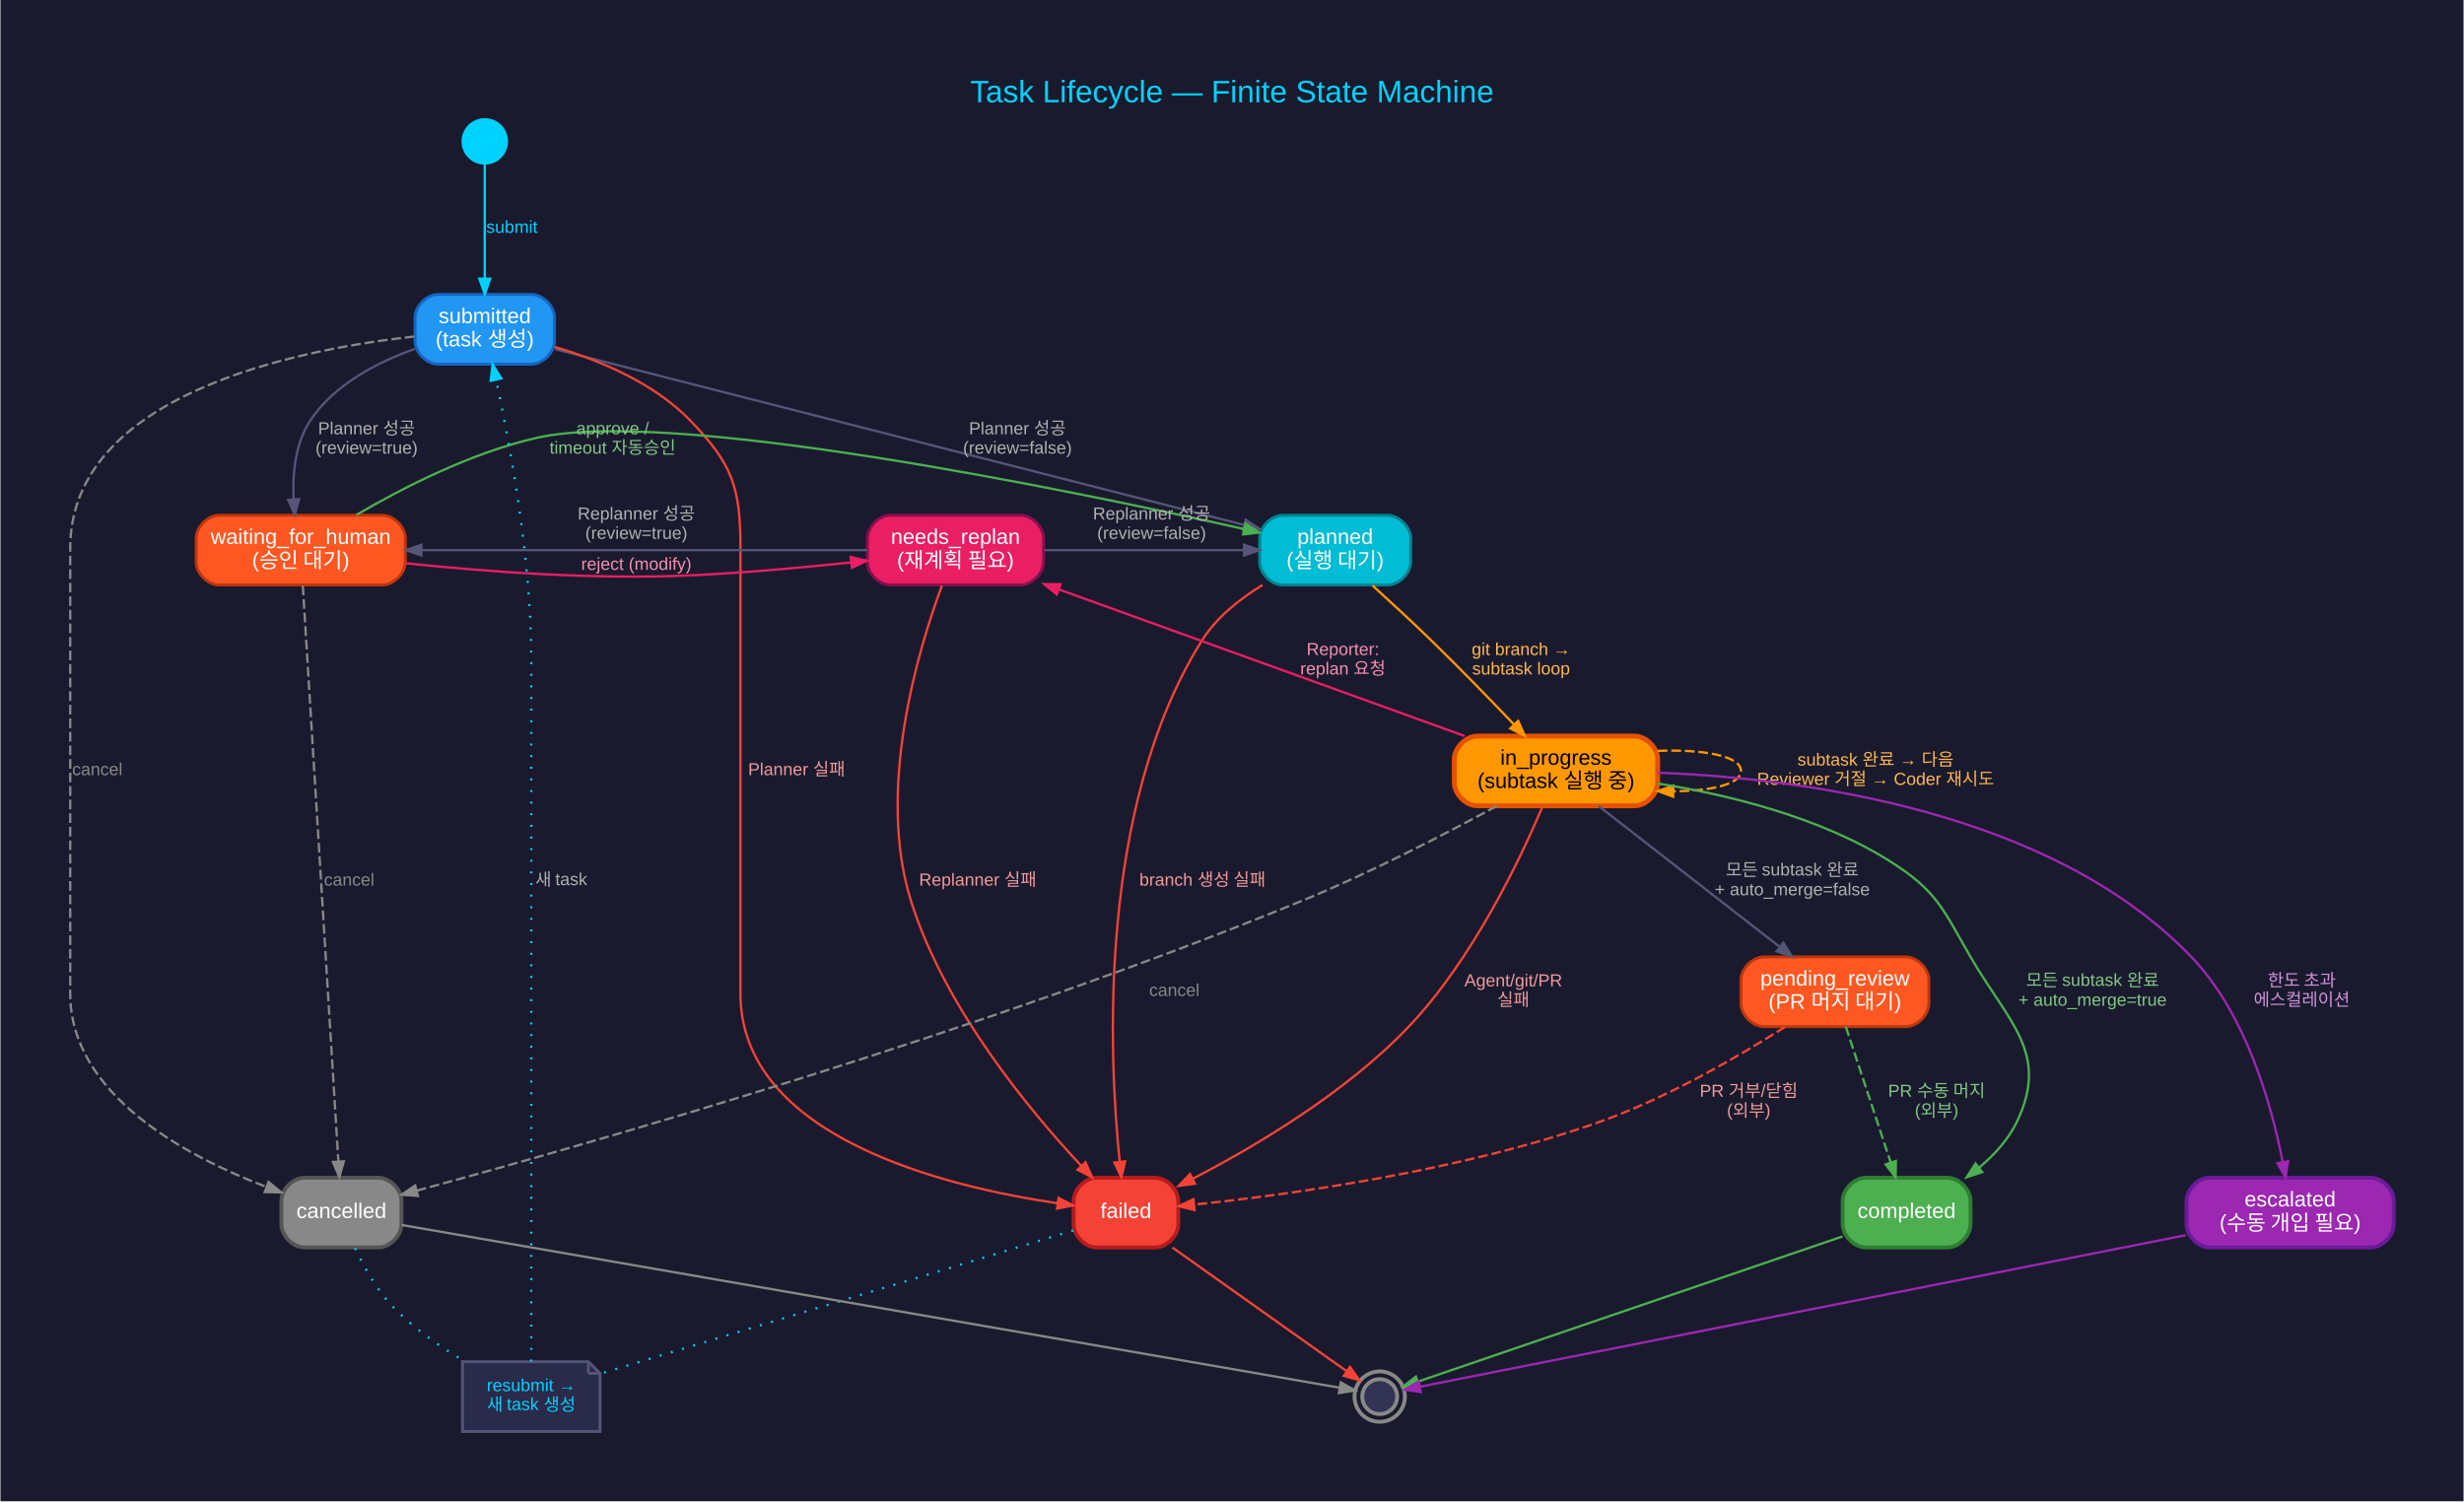
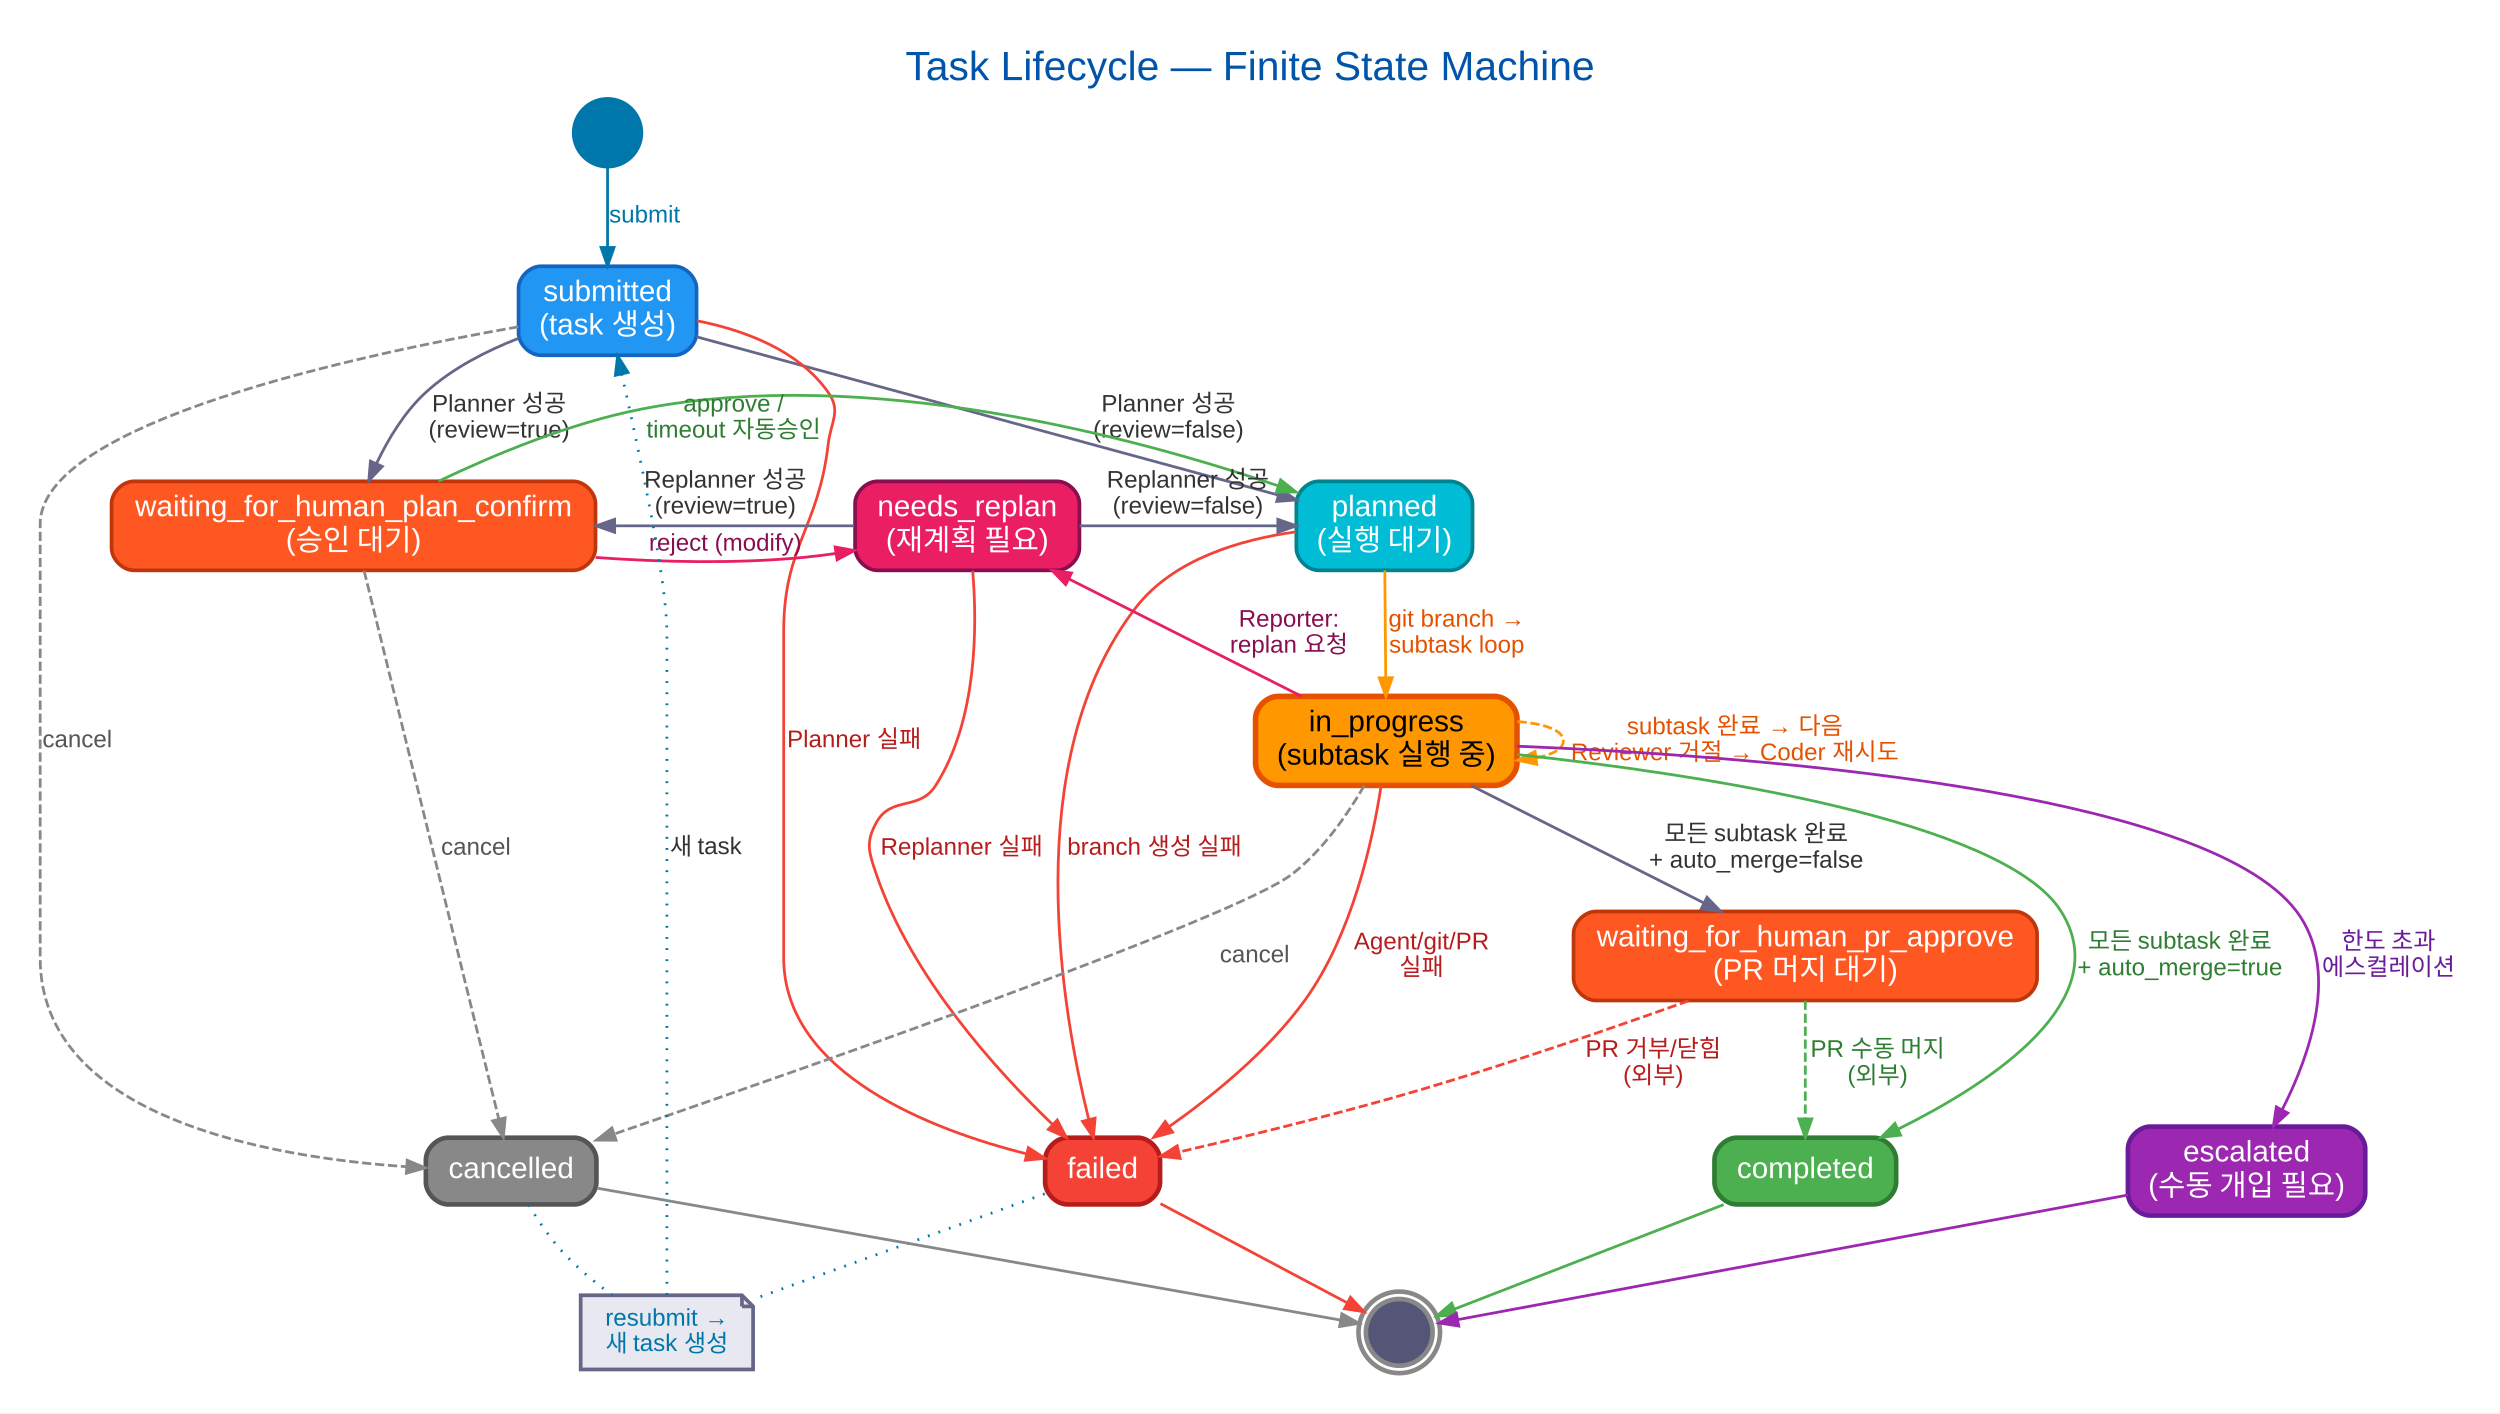
- <svg xmlns="http://www.w3.org/2000/svg" width="1272pt" height="775pt" viewBox="0.00 0.00 1271.50 775.00">
-   <g id="graph0" class="graph" transform="scale(1 1) rotate(0) translate(36 739)">
-     <polygon fill="#1a1a2e" stroke="transparent" points="-36,36 -36,-739 1235.5,-739 1235.5,36 -36,36" />
-     <text text-anchor="middle" x="599.75" y="-686.2" font-family="Segoe UI, Arial, sans-serif" font-size="16.00" fill="#00d2ff">Task Lifecycle — Finite State Machine</text>
+ <svg xmlns="http://www.w3.org/2000/svg" width="1348pt" height="762pt" viewBox="0.00 0.00 1348.20 762.20">
+   <g id="graph0" class="graph" transform="scale(1 1) rotate(0) translate(21.6 740.6)">
+     <polygon fill="white" stroke="transparent" points="-21.6,21.6 -21.6,-740.6 1326.6,-740.6 1326.6,21.6 -21.6,21.6" />
+     <text text-anchor="middle" x="652.5" y="-697.4" font-family="Segoe UI, Arial, sans-serif" font-size="22.00" fill="#0055aa">Task Lifecycle — Finite State Machine</text>
    <g id="node1" class="node">
-       <ellipse fill="#00d2ff" stroke="#00d2ff" stroke-width="2" cx="214" cy="-666" rx="11" ry="11" />
+       <ellipse fill="#0077aa" stroke="#0077aa" stroke-width="2.5" cx="306" cy="-669" rx="18" ry="18" />
    </g>
    <g id="node3" class="node">
-       <path fill="#2196f3" stroke="#1565c0" stroke-width="1.5" d="M238,-587C238,-587 190,-587 190,-587 184,-587 178,-581 178,-575 178,-575 178,-563 178,-563 178,-557 184,-551 190,-551 190,-551 238,-551 238,-551 244,-551 250,-557 250,-563 250,-563 250,-575 250,-575 250,-581 244,-587 238,-587" />
-       <text text-anchor="middle" x="214" y="-572.2" font-family="Segoe UI, Arial, sans-serif" font-size="11.00" fill="white">submitted</text>
-       <text text-anchor="middle" x="214" y="-560.2" font-family="Segoe UI, Arial, sans-serif" font-size="11.00" fill="white">(task 생성)</text>
+       <path fill="#2196f3" stroke="#1565c0" stroke-width="2" d="M342,-597C342,-597 270,-597 270,-597 264,-597 258,-591 258,-585 258,-585 258,-561 258,-561 258,-555 264,-549 270,-549 270,-549 342,-549 342,-549 348,-549 354,-555 354,-561 354,-561 354,-585 354,-585 354,-591 348,-597 342,-597" />
+       <text text-anchor="middle" x="306" y="-578.2" font-family="Segoe UI, Arial, sans-serif" font-size="16.00" fill="white">submitted</text>
+       <text text-anchor="middle" x="306" y="-560.2" font-family="Segoe UI, Arial, sans-serif" font-size="16.00" fill="white">(task 생성)</text>
    </g>
    <g id="edge1" class="edge">
-       <path fill="none" stroke="#00d2ff" stroke-width="1.2" d="M214,-654.83C214,-640.74 214,-614.8 214,-595.3" />
-       <polygon fill="#00d2ff" stroke="#00d2ff" stroke-width="1.2" points="216.8,-595.13 214,-587.13 211.2,-595.13 216.8,-595.13" />
-       <text text-anchor="middle" x="228" y="-618.8" font-family="Segoe UI, Arial, sans-serif" font-size="9.00" fill="#00d2ff">submit</text>
+       <path fill="none" stroke="#0077aa" stroke-width="1.5" d="M306,-650.76C306,-638.65 306,-622.05 306,-607.39" />
+       <polygon fill="#0077aa" stroke="#0077aa" stroke-width="1.5" points="309.5,-607.15 306,-597.15 302.5,-607.15 309.5,-607.15" />
+       <text text-anchor="middle" x="326" y="-620.6" font-family="Segoe UI, Arial, sans-serif" font-size="13.00" fill="#0077aa">submit</text>
    </g>
    <g id="node2" class="node">
-       <ellipse fill="#333355" stroke="#888888" stroke-width="2" cx="676" cy="-18" rx="9" ry="9" />
-       <ellipse fill="none" stroke="#888888" stroke-width="2" cx="676" cy="-18" rx="13" ry="13" />
+       <ellipse fill="#555577" stroke="#888888" stroke-width="2.5" cx="733" cy="-22" rx="18" ry="18" />
+       <ellipse fill="none" stroke="#888888" stroke-width="2.5" cx="733" cy="-22" rx="22" ry="22" />
    </g>
    <g id="node4" class="node">
-       <path fill="#00bcd4" stroke="#00838f" stroke-width="1.5" d="M680,-473C680,-473 626,-473 626,-473 620,-473 614,-467 614,-461 614,-461 614,-449 614,-449 614,-443 620,-437 626,-437 626,-437 680,-437 680,-437 686,-437 692,-443 692,-449 692,-449 692,-461 692,-461 692,-467 686,-473 680,-473" />
-       <text text-anchor="middle" x="653" y="-458.2" font-family="Segoe UI, Arial, sans-serif" font-size="11.00" fill="white">planned</text>
-       <text text-anchor="middle" x="653" y="-446.2" font-family="Segoe UI, Arial, sans-serif" font-size="11.00" fill="white">(실행 대기)</text>
+       <path fill="#00bcd4" stroke="#00838f" stroke-width="2" d="M760.5,-481C760.5,-481 689.5,-481 689.5,-481 683.5,-481 677.5,-475 677.5,-469 677.5,-469 677.5,-445 677.5,-445 677.5,-439 683.5,-433 689.5,-433 689.5,-433 760.5,-433 760.5,-433 766.5,-433 772.5,-439 772.5,-445 772.5,-445 772.5,-469 772.5,-469 772.5,-475 766.5,-481 760.5,-481" />
+       <text text-anchor="middle" x="725" y="-462.2" font-family="Segoe UI, Arial, sans-serif" font-size="16.00" fill="white">planned</text>
+       <text text-anchor="middle" x="725" y="-444.2" font-family="Segoe UI, Arial, sans-serif" font-size="16.00" fill="white">(실행 대기)</text>
    </g>
    <g id="edge2" class="edge">
-       <path fill="none" stroke="#555577" stroke-width="1.2" d="M250.3,-558.74C329.48,-538.54 517.69,-490.52 605.88,-468.02" />
-       <polygon fill="#555577" stroke="#555577" stroke-width="1.2" points="606.78,-470.68 613.84,-465.99 605.4,-465.26 606.78,-470.68" />
-       <text text-anchor="middle" x="489" y="-514.8" font-family="Segoe UI, Arial, sans-serif" font-size="9.00" fill="#b0b0b0">Planner 성공</text>
-       <text text-anchor="middle" x="489" y="-504.8" font-family="Segoe UI, Arial, sans-serif" font-size="9.00" fill="#b0b0b0">(review=false)</text>
+       <path fill="none" stroke="#666688" stroke-width="1.5" d="M354.06,-558.92C431.73,-537.79 584.51,-496.23 667.7,-473.59" />
+       <polygon fill="#666688" stroke="#666688" stroke-width="1.5" points="668.77,-476.93 677.5,-470.92 666.93,-470.17 668.77,-476.93" />
+       <text text-anchor="middle" x="608.5" y="-518.6" font-family="Segoe UI, Arial, sans-serif" font-size="13.00" fill="#333333">Planner 성공</text>
+       <text text-anchor="middle" x="608.5" y="-504.6" font-family="Segoe UI, Arial, sans-serif" font-size="13.00" fill="#333333">(review=false)</text>
    </g>
    <g id="node5" class="node">
-       <path fill="#ff5722" stroke="#bf360c" stroke-width="1.5" d="M161,-473C161,-473 77,-473 77,-473 71,-473 65,-467 65,-461 65,-461 65,-449 65,-449 65,-443 71,-437 77,-437 77,-437 161,-437 161,-437 167,-437 173,-443 173,-449 173,-449 173,-461 173,-461 173,-467 167,-473 161,-473" />
-       <text text-anchor="middle" x="119" y="-458.2" font-family="Segoe UI, Arial, sans-serif" font-size="11.00" fill="white">waiting_for_human</text>
-       <text text-anchor="middle" x="119" y="-446.2" font-family="Segoe UI, Arial, sans-serif" font-size="11.00" fill="white">(승인 대기)</text>
+       <path fill="#ff5722" stroke="#bf360c" stroke-width="2" d="M287.5,-481C287.5,-481 50.5,-481 50.5,-481 44.5,-481 38.5,-475 38.5,-469 38.5,-469 38.5,-445 38.5,-445 38.5,-439 44.5,-433 50.5,-433 50.5,-433 287.5,-433 287.5,-433 293.5,-433 299.5,-439 299.5,-445 299.5,-445 299.5,-469 299.5,-469 299.5,-475 293.5,-481 287.5,-481" />
+       <text text-anchor="middle" x="169" y="-462.2" font-family="Segoe UI, Arial, sans-serif" font-size="16.00" fill="white">waiting_for_human_plan_confirm</text>
+       <text text-anchor="middle" x="169" y="-444.2" font-family="Segoe UI, Arial, sans-serif" font-size="16.00" fill="white">(승인 대기)</text>
    </g>
    <g id="edge3" class="edge">
-       <path fill="none" stroke="#555577" stroke-width="1.2" d="M177.87,-558.87C158.59,-552.02 136.34,-540.56 124,-522 116.17,-510.23 114.71,-494.52 115.31,-481.39" />
-       <polygon fill="#555577" stroke="#555577" stroke-width="1.2" points="118.12,-481.39 115.95,-473.19 112.53,-480.95 118.12,-481.39" />
-       <text text-anchor="middle" x="153" y="-514.8" font-family="Segoe UI, Arial, sans-serif" font-size="9.00" fill="#b0b0b0">Planner 성공</text>
-       <text text-anchor="middle" x="153" y="-504.8" font-family="Segoe UI, Arial, sans-serif" font-size="9.00" fill="#b0b0b0">(review=true)</text>
+       <path fill="none" stroke="#666688" stroke-width="1.5" d="M257.96,-558.12C240.74,-551.4 222.12,-541.92 208,-529 196.56,-518.53 187.74,-503.92 181.41,-490.66" />
+       <polygon fill="#666688" stroke="#666688" stroke-width="1.5" points="184.51,-489.03 177.23,-481.33 178.12,-491.89 184.51,-489.03" />
+       <text text-anchor="middle" x="247.5" y="-518.6" font-family="Segoe UI, Arial, sans-serif" font-size="13.00" fill="#333333">Planner 성공</text>
+       <text text-anchor="middle" x="247.5" y="-504.6" font-family="Segoe UI, Arial, sans-serif" font-size="13.00" fill="#333333">(review=true)</text>
    </g>
    <g id="node10" class="node">
-       <path fill="#f44336" stroke="#b71c1c" stroke-width="2" d="M560,-131C560,-131 530,-131 530,-131 524,-131 518,-125 518,-119 518,-119 518,-107 518,-107 518,-101 524,-95 530,-95 530,-95 560,-95 560,-95 566,-95 572,-101 572,-107 572,-107 572,-119 572,-119 572,-125 566,-131 560,-131" />
-       <text text-anchor="middle" x="545" y="-110.2" font-family="Segoe UI, Arial, sans-serif" font-size="11.00" fill="white">failed</text>
+       <path fill="#f44336" stroke="#b71c1c" stroke-width="2.5" d="M592,-127C592,-127 554,-127 554,-127 548,-127 542,-121 542,-115 542,-115 542,-103 542,-103 542,-97 548,-91 554,-91 554,-91 592,-91 592,-91 598,-91 604,-97 604,-103 604,-103 604,-115 604,-115 604,-121 598,-127 592,-127" />
+       <text text-anchor="middle" x="573" y="-105.2" font-family="Segoe UI, Arial, sans-serif" font-size="16.00" fill="white">failed</text>
    </g>
    <g id="edge4" class="edge">
-       <path fill="none" stroke="#f44336" stroke-width="1.2" d="M250.04,-559.94C272.73,-553.2 301.18,-541.47 320,-522 341.91,-499.33 346,-487.53 346,-456 346,-456 346,-456 346,-226 346,-151.75 452.51,-126.2 509.69,-117.83" />
-       <polygon fill="#f44336" stroke="#f44336" stroke-width="1.2" points="510.21,-120.58 517.75,-116.71 509.44,-115.04 510.21,-120.58" />
-       <text text-anchor="middle" x="375" y="-338.8" font-family="Segoe UI, Arial, sans-serif" font-size="9.00" fill="#ef9a9a">Planner 실패</text>
+       <path fill="none" stroke="#f44336" stroke-width="1.5" d="M354.29,-567.58C379.79,-562.51 409.03,-551.74 425,-529 432.15,-518.81 426.45,-513.36 425,-501 419.63,-455.17 401,-446.14 401,-400 401,-400 401,-400 401,-224 401,-161.36 481.23,-131.11 532.1,-118.22" />
+       <polygon fill="#f44336" stroke="#f44336" stroke-width="1.5" points="532.95,-121.62 541.85,-115.87 531.31,-114.81 532.95,-121.62" />
+       <text text-anchor="middle" x="439" y="-337.6" font-family="Segoe UI, Arial, sans-serif" font-size="13.00" fill="#b71c1c">Planner 실패</text>
    </g>
    <g id="node11" class="node">
-       <path fill="#888888" stroke="#555555" stroke-width="2" d="M159,-131C159,-131 121,-131 121,-131 115,-131 109,-125 109,-119 109,-119 109,-107 109,-107 109,-101 115,-95 121,-95 121,-95 159,-95 159,-95 165,-95 171,-101 171,-107 171,-107 171,-119 171,-119 171,-125 165,-131 159,-131" />
-       <text text-anchor="middle" x="140" y="-110.2" font-family="Segoe UI, Arial, sans-serif" font-size="11.00" fill="white">cancelled</text>
+       <path fill="#888888" stroke="#555555" stroke-width="2.5" d="M288,-127C288,-127 220,-127 220,-127 214,-127 208,-121 208,-115 208,-115 208,-103 208,-103 208,-97 214,-91 220,-91 220,-91 288,-91 288,-91 294,-91 300,-97 300,-103 300,-103 300,-115 300,-115 300,-121 294,-127 288,-127" />
+       <text text-anchor="middle" x="254" y="-105.2" font-family="Segoe UI, Arial, sans-serif" font-size="16.00" fill="white">cancelled</text>
    </g>
    <g id="edge5" class="edge">
-       <path fill="none" stroke="#888888" stroke-width="1.2" stroke-dasharray="5,2" d="M177.7,-565.29C116.64,-558.53 0,-535.25 0,-456 0,-456 0,-456 0,-226 0,-173.95 59.74,-142.11 101.17,-126.29" />
-       <polygon fill="#888888" stroke="#888888" stroke-width="1.2" points="102.39,-128.82 108.93,-123.43 100.45,-123.57 102.39,-128.82" />
-       <text text-anchor="middle" x="14" y="-338.8" font-family="Segoe UI, Arial, sans-serif" font-size="9.00" fill="#888888">cancel</text>
+       <path fill="none" stroke="#888888" stroke-width="1.5" stroke-dasharray="5,2" d="M257.85,-564.33C171.68,-549.24 0,-512.35 0,-458 0,-458 0,-458 0,-224 0,-138.02 122.64,-116.49 197.48,-111.35" />
+       <polygon fill="#888888" stroke="#888888" stroke-width="1.5" points="197.94,-114.83 207.71,-110.73 197.51,-107.84 197.94,-114.83" />
+       <text text-anchor="middle" x="20" y="-337.6" font-family="Segoe UI, Arial, sans-serif" font-size="13.00" fill="#555555">cancel</text>
    </g>
    <g id="node7" class="node">
-       <path fill="#ff9800" stroke="#e65100" stroke-width="2.5" d="M807.5,-359C807.5,-359 726.5,-359 726.5,-359 720.5,-359 714.5,-353 714.5,-347 714.5,-347 714.5,-335 714.5,-335 714.5,-329 720.5,-323 726.5,-323 726.5,-323 807.5,-323 807.5,-323 813.5,-323 819.5,-329 819.5,-335 819.5,-335 819.5,-347 819.5,-347 819.5,-353 813.5,-359 807.5,-359" />
-       <text text-anchor="middle" x="767" y="-344.2" font-family="Segoe UI, Arial, sans-serif" font-size="11.00">in_progress</text>
-       <text text-anchor="middle" x="767" y="-332.2" font-family="Segoe UI, Arial, sans-serif" font-size="11.00">(subtask 실행 중)</text>
+       <path fill="#ff9800" stroke="#e65100" stroke-width="3" d="M784.5,-365C784.5,-365 667.5,-365 667.5,-365 661.5,-365 655.5,-359 655.5,-353 655.5,-353 655.5,-329 655.5,-329 655.5,-323 661.5,-317 667.5,-317 667.5,-317 784.5,-317 784.5,-317 790.5,-317 796.5,-323 796.5,-329 796.5,-329 796.5,-353 796.5,-353 796.5,-359 790.5,-365 784.5,-365" />
+       <text text-anchor="middle" x="726" y="-346.2" font-family="Segoe UI, Arial, sans-serif" font-size="16.00">in_progress</text>
+       <text text-anchor="middle" x="726" y="-328.2" font-family="Segoe UI, Arial, sans-serif" font-size="16.00">(subtask 실행 중)</text>
    </g>
    <g id="edge12" class="edge">
-       <path fill="none" stroke="#ff9800" stroke-width="1.2" d="M672.23,-436.78C681.63,-428.24 693.03,-417.71 703,-408 717.35,-394.03 733,-377.9 745.24,-365.08" />
-       <polygon fill="#ff9800" stroke="#ff9800" stroke-width="1.2" points="747.46,-366.8 750.95,-359.08 743.41,-362.94 747.46,-366.8" />
-       <text text-anchor="middle" x="749" y="-400.8" font-family="Segoe UI, Arial, sans-serif" font-size="9.00" fill="#ffb74d">git branch →</text>
-       <text text-anchor="middle" x="749" y="-390.8" font-family="Segoe UI, Arial, sans-serif" font-size="9.00" fill="#ffb74d">subtask loop</text>
+       <path fill="none" stroke="#ff9800" stroke-width="1.5" d="M725.2,-432.93C725.35,-416.32 725.55,-393.66 725.71,-375.12" />
+       <polygon fill="#ff9800" stroke="#ff9800" stroke-width="1.5" points="729.21,-375.07 725.8,-365.04 722.21,-375 729.21,-375.07" />
+       <text text-anchor="middle" x="764" y="-402.6" font-family="Segoe UI, Arial, sans-serif" font-size="13.00" fill="#e65100">git branch →</text>
+       <text text-anchor="middle" x="764" y="-388.6" font-family="Segoe UI, Arial, sans-serif" font-size="13.00" fill="#e65100">subtask loop</text>
    </g>
    <g id="edge13" class="edge">
-       <path fill="none" stroke="#f44336" stroke-width="1.2" d="M615.48,-436.97C603.57,-429.72 591.54,-420.1 584,-408 530.1,-321.52 536.23,-193.04 541.79,-139.18" />
-       <polygon fill="#f44336" stroke="#f44336" stroke-width="1.2" points="544.57,-139.46 542.67,-131.2 539.01,-138.85 544.57,-139.46" />
-       <text text-anchor="middle" x="584.5" y="-281.8" font-family="Segoe UI, Arial, sans-serif" font-size="9.00" fill="#ef9a9a">branch 생성 실패</text>
+       <path fill="none" stroke="#f44336" stroke-width="1.5" d="M677.37,-453.77C647.64,-449.67 611.29,-439.16 591,-413 526.99,-330.49 551.29,-194.16 565.54,-136.77" />
+       <polygon fill="#f44336" stroke="#f44336" stroke-width="1.5" points="568.95,-137.56 568.06,-127.01 562.17,-135.81 568.95,-137.56" />
+       <text text-anchor="middle" x="601" y="-279.6" font-family="Segoe UI, Arial, sans-serif" font-size="13.00" fill="#b71c1c">branch 생성 실패</text>
    </g>
    <g id="edge6" class="edge">
-       <path fill="none" stroke="#4caf50" stroke-width="1.2" d="M147.74,-473.18C171.66,-487.17 207.14,-505.36 241,-513 309.81,-528.52 513.43,-486.6 606.11,-465.85" />
-       <polygon fill="#4caf50" stroke="#4caf50" stroke-width="1.2" points="606.74,-468.58 613.93,-464.09 605.51,-463.12 606.74,-468.58" />
-       <text text-anchor="middle" x="280" y="-514.8" font-family="Segoe UI, Arial, sans-serif" font-size="9.00" fill="#81c784">approve /</text>
-       <text text-anchor="middle" x="280" y="-504.8" font-family="Segoe UI, Arial, sans-serif" font-size="9.00" fill="#81c784">timeout 자동승인</text>
+       <path fill="none" stroke="#4caf50" stroke-width="1.5" d="M214.85,-481.04C245.08,-495.5 286.05,-512.51 324.5,-520 446.07,-543.69 589.75,-505.04 667.7,-478.57" />
+       <polygon fill="#4caf50" stroke="#4caf50" stroke-width="1.5" points="669.02,-481.81 677.33,-475.24 666.74,-475.19 669.02,-481.81" />
+       <text text-anchor="middle" x="374" y="-518.6" font-family="Segoe UI, Arial, sans-serif" font-size="13.00" fill="#2e7d32">approve /</text>
+       <text text-anchor="middle" x="374" y="-504.6" font-family="Segoe UI, Arial, sans-serif" font-size="13.00" fill="#2e7d32">timeout 자동승인</text>
    </g>
    <g id="node6" class="node">
-       <path fill="#e91e63" stroke="#880e4f" stroke-width="1.5" d="M490.5,-473C490.5,-473 423.5,-473 423.5,-473 417.5,-473 411.5,-467 411.5,-461 411.5,-461 411.5,-449 411.5,-449 411.5,-443 417.5,-437 423.5,-437 423.5,-437 490.5,-437 490.5,-437 496.5,-437 502.5,-443 502.5,-449 502.5,-449 502.5,-461 502.5,-461 502.5,-467 496.5,-473 490.5,-473" />
-       <text text-anchor="middle" x="457" y="-458.2" font-family="Segoe UI, Arial, sans-serif" font-size="11.00" fill="white">needs_replan</text>
-       <text text-anchor="middle" x="457" y="-446.2" font-family="Segoe UI, Arial, sans-serif" font-size="11.00" fill="white">(재계획 필요)</text>
+       <path fill="#e91e63" stroke="#880e4f" stroke-width="2" d="M548.5,-481C548.5,-481 451.5,-481 451.5,-481 445.5,-481 439.5,-475 439.5,-469 439.5,-469 439.5,-445 439.5,-445 439.5,-439 445.5,-433 451.5,-433 451.5,-433 548.5,-433 548.5,-433 554.5,-433 560.5,-439 560.5,-445 560.5,-445 560.5,-469 560.5,-469 560.5,-475 554.5,-481 548.5,-481" />
+       <text text-anchor="middle" x="500" y="-462.2" font-family="Segoe UI, Arial, sans-serif" font-size="16.00" fill="white">needs_replan</text>
+       <text text-anchor="middle" x="500" y="-444.2" font-family="Segoe UI, Arial, sans-serif" font-size="16.00" fill="white">(재계획 필요)</text>
    </g>
    <g id="edge7" class="edge">
-       <path fill="none" stroke="#e91e63" stroke-width="1.2" d="M173.05,-448.23C213.77,-443.94 270.99,-439.6 321.25,-442 348.23,-443.29 378.13,-446.01 402.98,-448.63" />
-       <polygon fill="#e91e63" stroke="#e91e63" stroke-width="1.2" points="402.95,-451.45 411.21,-449.52 403.55,-445.88 402.95,-451.45" />
-       <text text-anchor="middle" x="292.25" y="-444.8" font-family="Segoe UI, Arial, sans-serif" font-size="9.00" fill="#f48fb1">reject (modify)</text>
+       <path fill="none" stroke="#e91e63" stroke-width="1.5" d="M299.63,-439.93C336.04,-437.33 375.59,-436.51 412,-440 417.52,-440.53 423.2,-441.24 428.91,-442.07" />
+       <polygon fill="#e91e63" stroke="#e91e63" stroke-width="1.5" points="428.73,-445.59 439.15,-443.68 429.82,-438.67 428.73,-445.59" />
+       <text text-anchor="middle" x="369.5" y="-443.6" font-family="Segoe UI, Arial, sans-serif" font-size="13.00" fill="#880e4f">reject (modify)</text>
    </g>
    <g id="edge8" class="edge">
-       <path fill="none" stroke="#888888" stroke-width="1.2" stroke-dasharray="5,2" d="M120.07,-436.67C123.52,-380.85 134.35,-205.55 138.42,-139.51" />
-       <polygon fill="#888888" stroke="#888888" stroke-width="1.2" points="141.23,-139.45 138.93,-131.29 135.64,-139.11 141.23,-139.45" />
-       <text text-anchor="middle" x="144" y="-281.8" font-family="Segoe UI, Arial, sans-serif" font-size="9.00" fill="#888888">cancel</text>
+       <path fill="none" stroke="#888888" stroke-width="1.5" stroke-dasharray="5,2" d="M174.71,-432.76C189.87,-371.04 231.09,-203.25 247.31,-137.22" />
+       <polygon fill="#888888" stroke="#888888" stroke-width="1.5" points="250.79,-137.72 249.78,-127.17 244,-136.05 250.79,-137.72" />
+       <text text-anchor="middle" x="235" y="-279.6" font-family="Segoe UI, Arial, sans-serif" font-size="13.00" fill="#555555">cancel</text>
    </g>
    <g id="edge10" class="edge">
-       <path fill="none" stroke="#555577" stroke-width="1.2" d="M502.95,-455C533.91,-455 574.62,-455 605.82,-455" />
-       <polygon fill="#555577" stroke="#555577" stroke-width="1.2" points="605.95,-457.8 613.95,-455 605.95,-452.2 605.95,-457.8" />
-       <text text-anchor="middle" x="558.25" y="-470.8" font-family="Segoe UI, Arial, sans-serif" font-size="9.00" fill="#b0b0b0">Replanner 성공</text>
-       <text text-anchor="middle" x="558.25" y="-460.8" font-family="Segoe UI, Arial, sans-serif" font-size="9.00" fill="#b0b0b0">(review=false)</text>
+       <path fill="none" stroke="#666688" stroke-width="1.5" d="M560.59,-457C593.71,-457 634.52,-457 667.19,-457" />
+       <polygon fill="#666688" stroke="#666688" stroke-width="1.5" points="667.5,-460.5 677.5,-457 667.5,-453.5 667.5,-460.5" />
+       <text text-anchor="middle" x="619" y="-477.6" font-family="Segoe UI, Arial, sans-serif" font-size="13.00" fill="#333333">Replanner 성공</text>
+       <text text-anchor="middle" x="619" y="-463.6" font-family="Segoe UI, Arial, sans-serif" font-size="13.00" fill="#333333">(review=false)</text>
    </g>
    <g id="edge9" class="edge">
-       <path fill="none" stroke="#555577" stroke-width="1.2" d="M411.5,-455C352.23,-455 248.33,-455 181.65,-455" />
-       <polygon fill="#555577" stroke="#555577" stroke-width="1.2" points="181.31,-452.2 173.31,-455 181.31,-457.8 181.31,-452.2" />
-       <text text-anchor="middle" x="292.25" y="-470.8" font-family="Segoe UI, Arial, sans-serif" font-size="9.00" fill="#b0b0b0">Replanner 성공</text>
-       <text text-anchor="middle" x="292.25" y="-460.8" font-family="Segoe UI, Arial, sans-serif" font-size="9.00" fill="#b0b0b0">(review=true)</text>
+       <path fill="none" stroke="#666688" stroke-width="1.5" d="M439.06,-457C402.78,-457 355.16,-457 310.01,-457" />
+       <polygon fill="#666688" stroke="#666688" stroke-width="1.5" points="309.82,-453.5 299.82,-457 309.82,-460.5 309.82,-453.5" />
+       <text text-anchor="middle" x="369.5" y="-477.6" font-family="Segoe UI, Arial, sans-serif" font-size="13.00" fill="#333333">Replanner 성공</text>
+       <text text-anchor="middle" x="369.5" y="-463.6" font-family="Segoe UI, Arial, sans-serif" font-size="13.00" fill="#333333">(review=true)</text>
    </g>
    <g id="edge11" class="edge">
-       <path fill="none" stroke="#f44336" stroke-width="1.2" d="M450.02,-436.7C437.91,-404.12 415.95,-331.73 434,-274 451.23,-218.87 494.9,-166.06 522.05,-137.03" />
-       <polygon fill="#f44336" stroke="#f44336" stroke-width="1.2" points="524.1,-138.94 527.57,-131.21 520.04,-135.08 524.1,-138.94" />
-       <text text-anchor="middle" x="468.5" y="-281.8" font-family="Segoe UI, Arial, sans-serif" font-size="9.00" fill="#ef9a9a">Replanner 실패</text>
+       <path fill="none" stroke="#f44336" stroke-width="1.5" d="M502.92,-432.83C505.41,-403.48 505.59,-352.48 483,-317 473.99,-302.85 459.13,-311.67 451,-297 444.97,-286.12 447,-280.78 451,-269 469.68,-213.95 515.94,-163.04 545.83,-134.3" />
+       <polygon fill="#f44336" stroke="#f44336" stroke-width="1.5" points="548.54,-136.55 553.41,-127.14 543.74,-131.46 548.54,-136.55" />
+       <text text-anchor="middle" x="497" y="-279.6" font-family="Segoe UI, Arial, sans-serif" font-size="13.00" fill="#b71c1c">Replanner 실패</text>
    </g>
    <g id="edge17" class="edge">
-       <path fill="none" stroke="#e91e63" stroke-width="1.2" d="M719.8,-359.05C663.45,-379.41 569.45,-413.37 510.47,-434.68" />
-       <polygon fill="#e91e63" stroke="#e91e63" stroke-width="1.2" points="509.31,-432.12 502.74,-437.47 511.22,-437.39 509.31,-432.12" />
-       <text text-anchor="middle" x="657" y="-400.8" font-family="Segoe UI, Arial, sans-serif" font-size="9.00" fill="#f48fb1">Reporter:</text>
-       <text text-anchor="middle" x="657" y="-390.8" font-family="Segoe UI, Arial, sans-serif" font-size="9.00" fill="#f48fb1">replan 요청</text>
+       <path fill="none" stroke="#e91e63" stroke-width="1.5" d="M680.33,-365.04C644.05,-383.34 593.19,-408.99 554.73,-428.39" />
+       <polygon fill="#e91e63" stroke="#e91e63" stroke-width="1.5" points="553.09,-425.3 545.73,-432.93 556.24,-431.55 553.09,-425.3" />
+       <text text-anchor="middle" x="673.5" y="-402.6" font-family="Segoe UI, Arial, sans-serif" font-size="13.00" fill="#880e4f">Reporter:</text>
+       <text text-anchor="middle" x="673.5" y="-388.6" font-family="Segoe UI, Arial, sans-serif" font-size="13.00" fill="#880e4f">replan 요청</text>
    </g>
    <g id="edge14" class="edge">
-       <path fill="none" stroke="#ff9800" stroke-width="1.2" stroke-dasharray="5,2" d="M819.55,-351.36C842.63,-352.27 862.5,-348.82 862.5,-341 862.5,-334.13 847.15,-330.63 827.76,-330.5" />
-       <polygon fill="#ff9800" stroke="#ff9800" stroke-width="1.2" points="827.5,-327.71 819.55,-330.64 827.59,-333.31 827.5,-327.71" />
-       <text text-anchor="middle" x="932" y="-343.8" font-family="Segoe UI, Arial, sans-serif" font-size="9.00" fill="#ffb74d">subtask 완료 → 다음</text>
-       <text text-anchor="middle" x="932" y="-333.8" font-family="Segoe UI, Arial, sans-serif" font-size="9.00" fill="#ffb74d">Reviewer 거절 → Coder 재시도</text>
+       <path fill="none" stroke="#ff9800" stroke-width="1.5" stroke-dasharray="5,2" d="M796.8,-351.46C811.19,-350.32 821.5,-346.83 821.5,-341 821.5,-336.62 815.7,-333.57 806.73,-331.83" />
+       <polygon fill="#ff9800" stroke="#ff9800" stroke-width="1.5" points="807.17,-328.36 796.8,-330.54 806.26,-335.3 807.17,-328.36" />
+       <text text-anchor="middle" x="914" y="-344.6" font-family="Segoe UI, Arial, sans-serif" font-size="13.00" fill="#e65100">subtask 완료 → 다음</text>
+       <text text-anchor="middle" x="914" y="-330.6" font-family="Segoe UI, Arial, sans-serif" font-size="13.00" fill="#e65100">Reviewer 거절 → Coder 재시도</text>
    </g>
    <g id="node8" class="node">
-       <path fill="#ff5722" stroke="#bf360c" stroke-width="1.5" d="M947.5,-245C947.5,-245 874.5,-245 874.5,-245 868.5,-245 862.5,-239 862.5,-233 862.5,-233 862.5,-221 862.5,-221 862.5,-215 868.5,-209 874.5,-209 874.5,-209 947.5,-209 947.5,-209 953.5,-209 959.5,-215 959.5,-221 959.5,-221 959.5,-233 959.5,-233 959.5,-239 953.5,-245 947.5,-245" />
-       <text text-anchor="middle" x="911" y="-230.2" font-family="Segoe UI, Arial, sans-serif" font-size="11.00" fill="white">pending_review</text>
-       <text text-anchor="middle" x="911" y="-218.2" font-family="Segoe UI, Arial, sans-serif" font-size="11.00" fill="white">(PR 머지 대기)</text>
+       <path fill="#ff5722" stroke="#bf360c" stroke-width="2" d="M1065,-249C1065,-249 839,-249 839,-249 833,-249 827,-243 827,-237 827,-237 827,-213 827,-213 827,-207 833,-201 839,-201 839,-201 1065,-201 1065,-201 1071,-201 1077,-207 1077,-213 1077,-213 1077,-237 1077,-237 1077,-243 1071,-249 1065,-249" />
+       <text text-anchor="middle" x="952" y="-230.2" font-family="Segoe UI, Arial, sans-serif" font-size="16.00" fill="white">waiting_for_human_pr_approve</text>
+       <text text-anchor="middle" x="952" y="-212.2" font-family="Segoe UI, Arial, sans-serif" font-size="16.00" fill="white">(PR 머지 대기)</text>
    </g>
    <g id="edge16" class="edge">
-       <path fill="none" stroke="#555577" stroke-width="1.2" d="M788.87,-322.99C813.93,-303.5 855.06,-271.51 882.58,-250.1" />
-       <polygon fill="#555577" stroke="#555577" stroke-width="1.2" points="884.33,-252.29 888.92,-245.17 880.89,-247.87 884.33,-252.29" />
-       <text text-anchor="middle" x="889" y="-286.8" font-family="Segoe UI, Arial, sans-serif" font-size="9.00" fill="#b0b0b0">모든 subtask 완료</text>
-       <text text-anchor="middle" x="889" y="-276.8" font-family="Segoe UI, Arial, sans-serif" font-size="9.00" fill="#b0b0b0">+ auto_merge=false</text>
+       <path fill="none" stroke="#666688" stroke-width="1.5" d="M771.73,-316.93C808.03,-298.62 858.89,-272.96 897.34,-253.57" />
+       <polygon fill="#666688" stroke="#666688" stroke-width="1.5" points="898.98,-256.66 906.33,-249.04 895.83,-250.41 898.98,-256.66" />
+       <text text-anchor="middle" x="925.5" y="-286.6" font-family="Segoe UI, Arial, sans-serif" font-size="13.00" fill="#333333">모든 subtask 완료</text>
+       <text text-anchor="middle" x="925.5" y="-272.6" font-family="Segoe UI, Arial, sans-serif" font-size="13.00" fill="#333333">+ auto_merge=false</text>
    </g>
    <g id="node9" class="node">
-       <path fill="#4caf50" stroke="#2e7d32" stroke-width="2" d="M969,-131C969,-131 927,-131 927,-131 921,-131 915,-125 915,-119 915,-119 915,-107 915,-107 915,-101 921,-95 927,-95 927,-95 969,-95 969,-95 975,-95 981,-101 981,-107 981,-107 981,-119 981,-119 981,-125 975,-131 969,-131" />
-       <text text-anchor="middle" x="948" y="-110.2" font-family="Segoe UI, Arial, sans-serif" font-size="11.00" fill="white">completed</text>
+       <path fill="#4caf50" stroke="#2e7d32" stroke-width="2.5" d="M989,-127C989,-127 915,-127 915,-127 909,-127 903,-121 903,-115 903,-115 903,-103 903,-103 903,-97 909,-91 915,-91 915,-91 989,-91 989,-91 995,-91 1001,-97 1001,-103 1001,-103 1001,-115 1001,-115 1001,-121 995,-127 989,-127" />
+       <text text-anchor="middle" x="952" y="-105.2" font-family="Segoe UI, Arial, sans-serif" font-size="16.00" fill="white">completed</text>
    </g>
    <g id="edge15" class="edge">
-       <path fill="none" stroke="#4caf50" stroke-width="1.2" d="M819.54,-334.5C855.69,-328.77 903.56,-317.2 940,-294 963.95,-278.75 966.76,-269.57 981,-245 1000.68,-211.04 1021.93,-195.42 1005,-160 1000.63,-150.86 993.46,-142.95 985.65,-136.39" />
-       <polygon fill="#4caf50" stroke="#4caf50" stroke-width="1.2" points="987.02,-133.91 978.99,-131.21 983.58,-138.33 987.02,-133.91" />
-       <text text-anchor="middle" x="1044" y="-229.8" font-family="Segoe UI, Arial, sans-serif" font-size="9.00" fill="#81c784">모든 subtask 완료</text>
-       <text text-anchor="middle" x="1044" y="-219.8" font-family="Segoe UI, Arial, sans-serif" font-size="9.00" fill="#81c784">+ auto_merge=true</text>
+       <path fill="none" stroke="#4caf50" stroke-width="1.5" d="M796.58,-333.66C893.42,-323.21 1059.05,-298.4 1090,-249 1120,-201.12 1052.92,-156.84 1002.14,-131.65" />
+       <polygon fill="#4caf50" stroke="#4caf50" stroke-width="1.5" points="1003.41,-128.37 992.88,-127.17 1000.36,-134.68 1003.41,-128.37" />
+       <text text-anchor="middle" x="1154" y="-228.6" font-family="Segoe UI, Arial, sans-serif" font-size="13.00" fill="#2e7d32">모든 subtask 완료</text>
+       <text text-anchor="middle" x="1154" y="-214.6" font-family="Segoe UI, Arial, sans-serif" font-size="13.00" fill="#2e7d32">+ auto_merge=true</text>
    </g>
    <g id="edge19" class="edge">
-       <path fill="none" stroke="#f44336" stroke-width="1.2" d="M760.07,-322.63C748.74,-295.84 724.14,-243.88 691,-209 658.51,-174.8 611.4,-147.01 579.56,-130.51" />
-       <polygon fill="#f44336" stroke="#f44336" stroke-width="1.2" points="580.61,-127.9 572.21,-126.76 578.06,-132.89 580.61,-127.9" />
-       <text text-anchor="middle" x="745" y="-229.8" font-family="Segoe UI, Arial, sans-serif" font-size="9.00" fill="#ef9a9a">Agent/git/PR</text>
-       <text text-anchor="middle" x="745" y="-219.8" font-family="Segoe UI, Arial, sans-serif" font-size="9.00" fill="#ef9a9a">실패</text>
+       <path fill="none" stroke="#f44336" stroke-width="1.5" d="M723.22,-316.83C718.74,-287.48 707.68,-236.47 682,-201 662.17,-173.61 632.3,-149.45 608.84,-132.92" />
+       <polygon fill="#f44336" stroke="#f44336" stroke-width="1.5" points="610.74,-129.98 600.52,-127.18 606.77,-135.74 610.74,-129.98" />
+       <text text-anchor="middle" x="745" y="-228.6" font-family="Segoe UI, Arial, sans-serif" font-size="13.00" fill="#b71c1c">Agent/git/PR</text>
+       <text text-anchor="middle" x="745" y="-214.6" font-family="Segoe UI, Arial, sans-serif" font-size="13.00" fill="#b71c1c">실패</text>
    </g>
    <g id="edge20" class="edge">
-       <path fill="none" stroke="#888888" stroke-width="1.2" stroke-dasharray="5,2" d="M736.4,-322.88C710.24,-308.67 671.34,-288.5 636,-274 469.96,-205.87 263.46,-147.26 178.87,-124.32" />
-       <polygon fill="#888888" stroke="#888888" stroke-width="1.2" points="179.52,-121.6 171.07,-122.21 178.06,-127 179.52,-121.6" />
-       <text text-anchor="middle" x="570" y="-224.8" font-family="Segoe UI, Arial, sans-serif" font-size="9.00" fill="#888888">cancel</text>
+       <path fill="none" stroke="#888888" stroke-width="1.5" stroke-dasharray="5,2" d="M714.07,-316.78C705.14,-301.39 691.62,-281.75 675,-269 644.83,-245.85 417.1,-165.96 309.71,-129.02" />
+       <polygon fill="#888888" stroke="#888888" stroke-width="1.5" points="310.61,-125.63 300.02,-125.69 308.34,-132.25 310.61,-125.63" />
+       <text text-anchor="middle" x="655" y="-221.6" font-family="Segoe UI, Arial, sans-serif" font-size="13.00" fill="#555555">cancel</text>
    </g>
    <g id="node12" class="node">
-       <path fill="#9c27b0" stroke="#6a1b9a" stroke-width="2" d="M1187.5,-131C1187.5,-131 1104.5,-131 1104.5,-131 1098.5,-131 1092.5,-125 1092.5,-119 1092.5,-119 1092.5,-107 1092.5,-107 1092.5,-101 1098.5,-95 1104.5,-95 1104.5,-95 1187.5,-95 1187.5,-95 1193.5,-95 1199.5,-101 1199.5,-107 1199.5,-107 1199.5,-119 1199.5,-119 1199.5,-125 1193.5,-131 1187.5,-131" />
-       <text text-anchor="middle" x="1146" y="-116.2" font-family="Segoe UI, Arial, sans-serif" font-size="11.00" fill="white">escalated</text>
-       <text text-anchor="middle" x="1146" y="-104.2" font-family="Segoe UI, Arial, sans-serif" font-size="11.00" fill="white">(수동 개입 필요)</text>
+       <path fill="#9c27b0" stroke="#6a1b9a" stroke-width="2.5" d="M1242,-133C1242,-133 1138,-133 1138,-133 1132,-133 1126,-127 1126,-121 1126,-121 1126,-97 1126,-97 1126,-91 1132,-85 1138,-85 1138,-85 1242,-85 1242,-85 1248,-85 1254,-91 1254,-97 1254,-97 1254,-121 1254,-121 1254,-127 1248,-133 1242,-133" />
+       <text text-anchor="middle" x="1190" y="-114.2" font-family="Segoe UI, Arial, sans-serif" font-size="16.00" fill="white">escalated</text>
+       <text text-anchor="middle" x="1190" y="-96.2" font-family="Segoe UI, Arial, sans-serif" font-size="16.00" fill="white">(수동 개입 필요)</text>
    </g>
    <g id="edge18" class="edge">
-       <path fill="none" stroke="#9c27b0" stroke-width="1.2" d="M819.75,-340.11C892.26,-337.28 1022.03,-321.03 1095,-245 1123.45,-215.35 1136.54,-168.03 1142.17,-139.11" />
-       <polygon fill="#9c27b0" stroke="#9c27b0" stroke-width="1.2" points="1144.94,-139.5 1143.62,-131.12 1139.43,-138.49 1144.94,-139.5" />
-       <text text-anchor="middle" x="1152" y="-229.8" font-family="Segoe UI, Arial, sans-serif" font-size="9.00" fill="#ce93d8">한도 초과</text>
-       <text text-anchor="middle" x="1152" y="-219.8" font-family="Segoe UI, Arial, sans-serif" font-size="9.00" fill="#ce93d8">에스컬레이션</text>
+       <path fill="none" stroke="#9c27b0" stroke-width="1.5" d="M796.73,-338.13C920.4,-333.14 1167.5,-314.96 1217,-249 1240.27,-218 1224.63,-172.45 1209.18,-142.04" />
+       <polygon fill="#9c27b0" stroke="#9c27b0" stroke-width="1.5" points="1212.23,-140.3 1204.44,-133.12 1206.04,-143.59 1212.23,-140.3" />
+       <text text-anchor="middle" x="1266.5" y="-228.6" font-family="Segoe UI, Arial, sans-serif" font-size="13.00" fill="#6a1b9a">한도 초과</text>
+       <text text-anchor="middle" x="1266.5" y="-214.6" font-family="Segoe UI, Arial, sans-serif" font-size="13.00" fill="#6a1b9a">에스컬레이션</text>
    </g>
    <g id="edge21" class="edge">
-       <path fill="none" stroke="#4caf50" stroke-width="1.2" stroke-dasharray="5,2" d="M916.62,-208.99C922.79,-190.32 932.74,-160.18 939.79,-138.87" />
-       <polygon fill="#4caf50" stroke="#4caf50" stroke-width="1.2" points="942.48,-139.65 942.33,-131.17 937.16,-137.89 942.48,-139.65" />
-       <text text-anchor="middle" x="963.5" y="-172.8" font-family="Segoe UI, Arial, sans-serif" font-size="9.00" fill="#81c784">PR 수동 머지</text>
-       <text text-anchor="middle" x="963.5" y="-162.8" font-family="Segoe UI, Arial, sans-serif" font-size="9.00" fill="#81c784">(외부)</text>
+       <path fill="none" stroke="#4caf50" stroke-width="1.5" stroke-dasharray="5,2" d="M952,-200.93C952,-182.49 952,-156.59 952,-137.15" />
+       <polygon fill="#4caf50" stroke="#4caf50" stroke-width="1.5" points="955.5,-137.1 952,-127.1 948.5,-137.1 955.5,-137.1" />
+       <text text-anchor="middle" x="991" y="-170.6" font-family="Segoe UI, Arial, sans-serif" font-size="13.00" fill="#2e7d32">PR 수동 머지</text>
+       <text text-anchor="middle" x="991" y="-156.6" font-family="Segoe UI, Arial, sans-serif" font-size="13.00" fill="#2e7d32">(외부)</text>
    </g>
    <g id="edge22" class="edge">
-       <path fill="none" stroke="#f44336" stroke-width="1.2" stroke-dasharray="5,2" d="M885.21,-208.81C861.45,-193.75 824.71,-172.37 790,-160 717.94,-134.31 628.58,-122.16 580.17,-117.11" />
-       <polygon fill="#f44336" stroke="#f44336" stroke-width="1.2" points="580.43,-114.32 572.19,-116.3 579.86,-119.89 580.43,-114.32" />
-       <text text-anchor="middle" x="866.5" y="-172.8" font-family="Segoe UI, Arial, sans-serif" font-size="9.00" fill="#ef9a9a">PR 거부/닫힘</text>
-       <text text-anchor="middle" x="866.5" y="-162.8" font-family="Segoe UI, Arial, sans-serif" font-size="9.00" fill="#ef9a9a">(외부)</text>
+       <path fill="none" stroke="#f44336" stroke-width="1.5" stroke-dasharray="5,2" d="M889.03,-200.84C848.24,-186.22 793.82,-167.45 745,-153 700.68,-139.88 649.16,-127.36 614.15,-119.24" />
+       <polygon fill="#f44336" stroke="#f44336" stroke-width="1.5" points="614.82,-115.81 604.29,-116.97 613.25,-122.63 614.82,-115.81" />
+       <text text-anchor="middle" x="870" y="-170.6" font-family="Segoe UI, Arial, sans-serif" font-size="13.00" fill="#b71c1c">PR 거부/닫힘</text>
+       <text text-anchor="middle" x="870" y="-156.6" font-family="Segoe UI, Arial, sans-serif" font-size="13.00" fill="#b71c1c">(외부)</text>
    </g>
    <g id="edge23" class="edge">
-       <path fill="none" stroke="#4caf50" stroke-width="1.2" d="M914.92,-100.69C857.74,-81.14 742.11,-41.6 695.82,-25.78" />
-       <polygon fill="#4caf50" stroke="#4caf50" stroke-width="1.2" points="696.49,-23.05 688.01,-23.11 694.68,-28.34 696.49,-23.05" />
+       <path fill="none" stroke="#4caf50" stroke-width="1.5" d="M907.95,-90.9C864.72,-74.12 800,-49 762.59,-34.49" />
+       <polygon fill="#4caf50" stroke="#4caf50" stroke-width="1.5" points="763.84,-31.22 753.25,-30.86 761.31,-37.74 763.84,-31.22" />
    </g>
    <g id="edge24" class="edge">
-       <path fill="none" stroke="#f44336" stroke-width="1.2" d="M569.03,-94.94C595.02,-76.49 635.82,-47.53 658.79,-31.22" />
-       <polygon fill="#f44336" stroke="#f44336" stroke-width="1.2" points="660.68,-33.31 665.58,-26.4 657.44,-28.75 660.68,-33.31" />
+       <path fill="none" stroke="#f44336" stroke-width="1.5" d="M604.23,-91.41C633.48,-75.87 676.8,-52.86 704.97,-37.89" />
+       <polygon fill="#f44336" stroke="#f44336" stroke-width="1.5" points="706.71,-40.93 713.9,-33.15 703.42,-34.75 706.71,-40.93" />
    </g>
    <g id="node13" class="node">
-       <polygon fill="#2a2a4a" stroke="#555577" stroke-width="1.5" points="267.5,-36 202.5,-36 202.5,0 273.5,0 273.5,-30 267.5,-36" />
-       <polyline fill="none" stroke="#555577" stroke-width="1.5" points="267.5,-36 267.5,-30 " />
-       <polyline fill="none" stroke="#555577" stroke-width="1.5" points="273.5,-30 267.5,-30 " />
-       <text text-anchor="middle" x="238" y="-20.8" font-family="Segoe UI, Arial, sans-serif" font-size="9.00" fill="#00d2ff">resubmit →</text>
-       <text text-anchor="middle" x="238" y="-10.8" font-family="Segoe UI, Arial, sans-serif" font-size="9.00" fill="#00d2ff">새 task 생성</text>
+       <polygon fill="#e8e8f0" stroke="#666688" stroke-width="2" points="378.5,-42 291.5,-42 291.5,-2 384.5,-2 384.5,-36 378.5,-42" />
+       <polyline fill="none" stroke="#666688" stroke-width="2" points="378.5,-42 378.5,-36 " />
+       <polyline fill="none" stroke="#666688" stroke-width="2" points="384.5,-36 378.5,-36 " />
+       <text text-anchor="middle" x="338" y="-25.6" font-family="Segoe UI, Arial, sans-serif" font-size="13.00" fill="#0077aa">resubmit →</text>
+       <text text-anchor="middle" x="338" y="-11.6" font-family="Segoe UI, Arial, sans-serif" font-size="13.00" fill="#0077aa">새 task 생성</text>
    </g>
    <g id="edge27" class="edge">
-       <path fill="none" stroke="#00d2ff" stroke-width="1.2" stroke-dasharray="1,5" d="M517.76,-103.75C462.14,-86.9 335.57,-48.56 273.57,-29.77" />
+       <path fill="none" stroke="#0077aa" stroke-width="1.5" stroke-dasharray="1,5" d="M541.79,-96.71C501.59,-82.17 431.35,-56.77 384.76,-39.91" />
    </g>
    <g id="edge25" class="edge">
-       <path fill="none" stroke="#888888" stroke-width="1.2" d="M171.13,-106.6C269.65,-89.5 572.92,-36.88 655.21,-22.61" />
-       <polygon fill="#888888" stroke="#888888" stroke-width="1.2" points="655.91,-25.33 663.31,-21.2 654.95,-19.81 655.91,-25.33" />
+       <path fill="none" stroke="#888888" stroke-width="1.5" d="M300.36,-99.77C397.19,-82.59 618.74,-43.27 701.26,-28.63" />
+       <polygon fill="#888888" stroke="#888888" stroke-width="1.5" points="702.05,-32.05 711.29,-26.85 700.83,-25.15 702.05,-32.05" />
    </g>
    <g id="edge28" class="edge">
-       <path fill="none" stroke="#00d2ff" stroke-width="1.2" stroke-dasharray="1,5" d="M147.08,-94.58C151.53,-85.09 157.96,-73.57 166,-65 176.76,-53.54 190.95,-43.68 203.89,-36.06" />
+       <path fill="none" stroke="#0077aa" stroke-width="1.5" stroke-dasharray="1,5" d="M263.48,-90.7C268.62,-82.15 275.46,-71.98 283,-64 290.52,-56.03 299.74,-48.5 308.46,-42.11" />
    </g>
    <g id="edge26" class="edge">
-       <path fill="none" stroke="#9c27b0" stroke-width="1.2" d="M1092.09,-101.33C988.49,-80.83 765.78,-36.77 696.8,-23.12" />
-       <polygon fill="#9c27b0" stroke="#9c27b0" stroke-width="1.2" points="697.21,-20.34 688.82,-21.54 696.12,-25.84 697.21,-20.34" />
+       <path fill="none" stroke="#9c27b0" stroke-width="1.5" d="M1125.97,-96.09C1026.7,-77.63 839.32,-42.77 764.76,-28.91" />
+       <polygon fill="#9c27b0" stroke="#9c27b0" stroke-width="1.5" points="765.08,-25.41 754.61,-27.02 763.8,-32.29 765.08,-25.41" />
    </g>
    <g id="edge29" class="edge">
-       <path fill="none" stroke="#00d2ff" stroke-width="1.2" stroke-dasharray="1,5" d="M238,-36.14C238,-54.8 238,-85.52 238,-112 238,-399 238,-399 238,-399 238,-450.41 226.98,-509.76 219.87,-542.68" />
-       <polygon fill="#00d2ff" stroke="#00d2ff" stroke-width="1.2" points="217.06,-542.43 218.07,-550.84 222.53,-543.63 217.06,-542.43" />
-       <text text-anchor="middle" x="253.5" y="-281.8" font-family="Segoe UI, Arial, sans-serif" font-size="9.00" fill="#b0b0b0">새 task</text>
+       <path fill="none" stroke="#0077aa" stroke-width="1.5" stroke-dasharray="1,5" d="M338,-42.24C338,-59.47 338,-85.42 338,-108 338,-400 338,-400 338,-400 338,-426.52 323.11,-496.87 313.65,-538.93" />
+       <polygon fill="#0077aa" stroke="#0077aa" stroke-width="1.5" points="310.23,-538.19 311.43,-548.72 317.05,-539.74 310.23,-538.19" />
+       <text text-anchor="middle" x="359" y="-279.6" font-family="Segoe UI, Arial, sans-serif" font-size="13.00" fill="#333333">새 task</text>
    </g>
  </g>
</svg>
